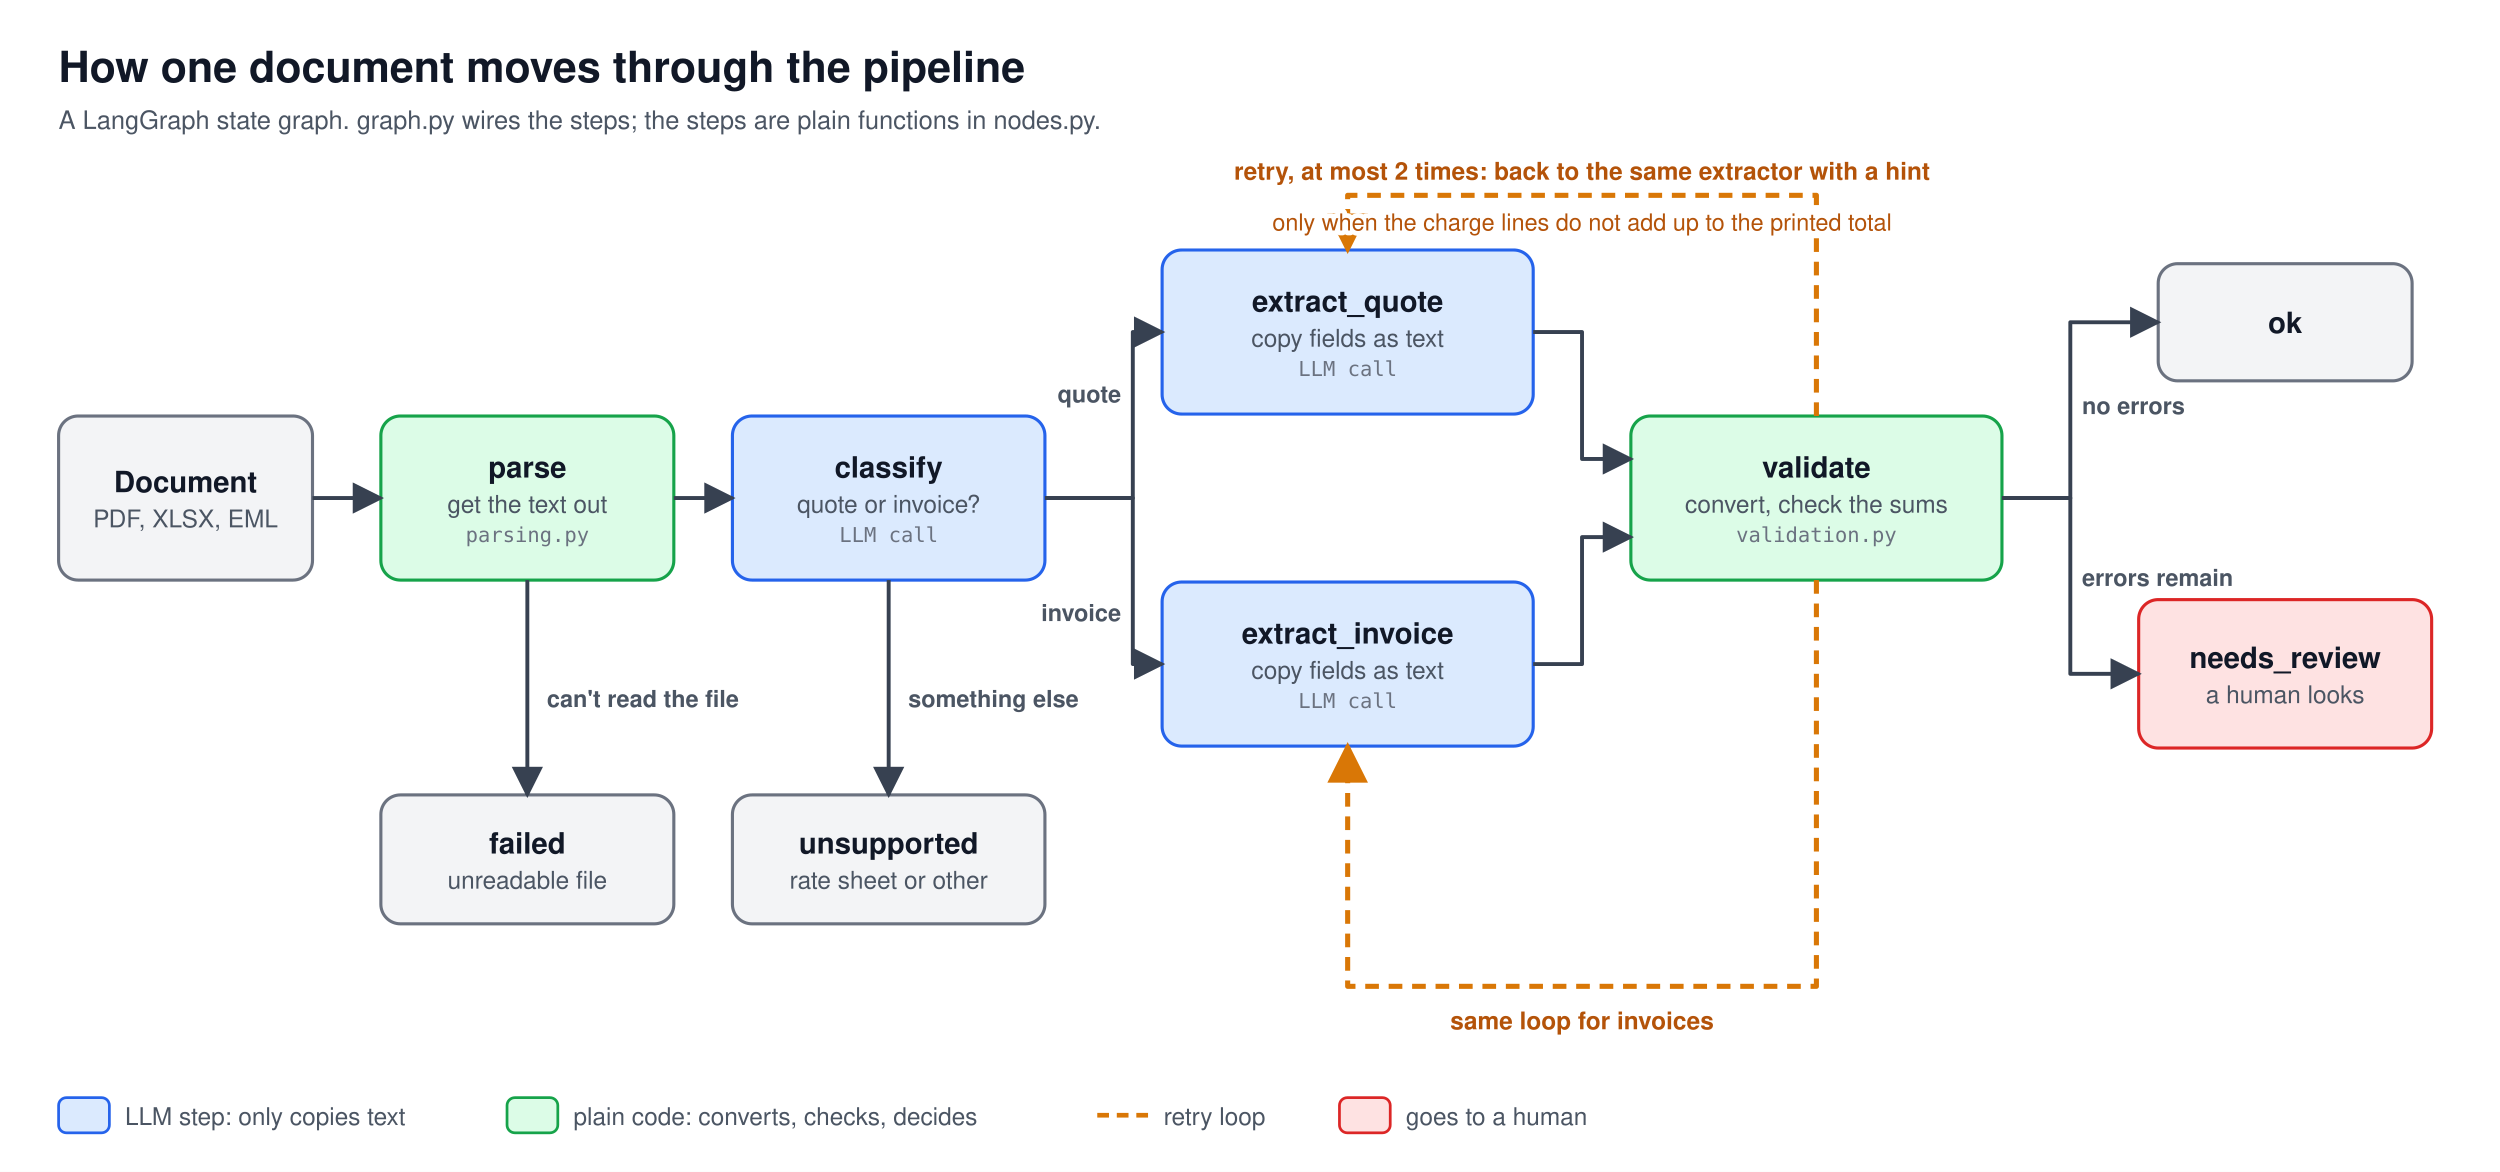
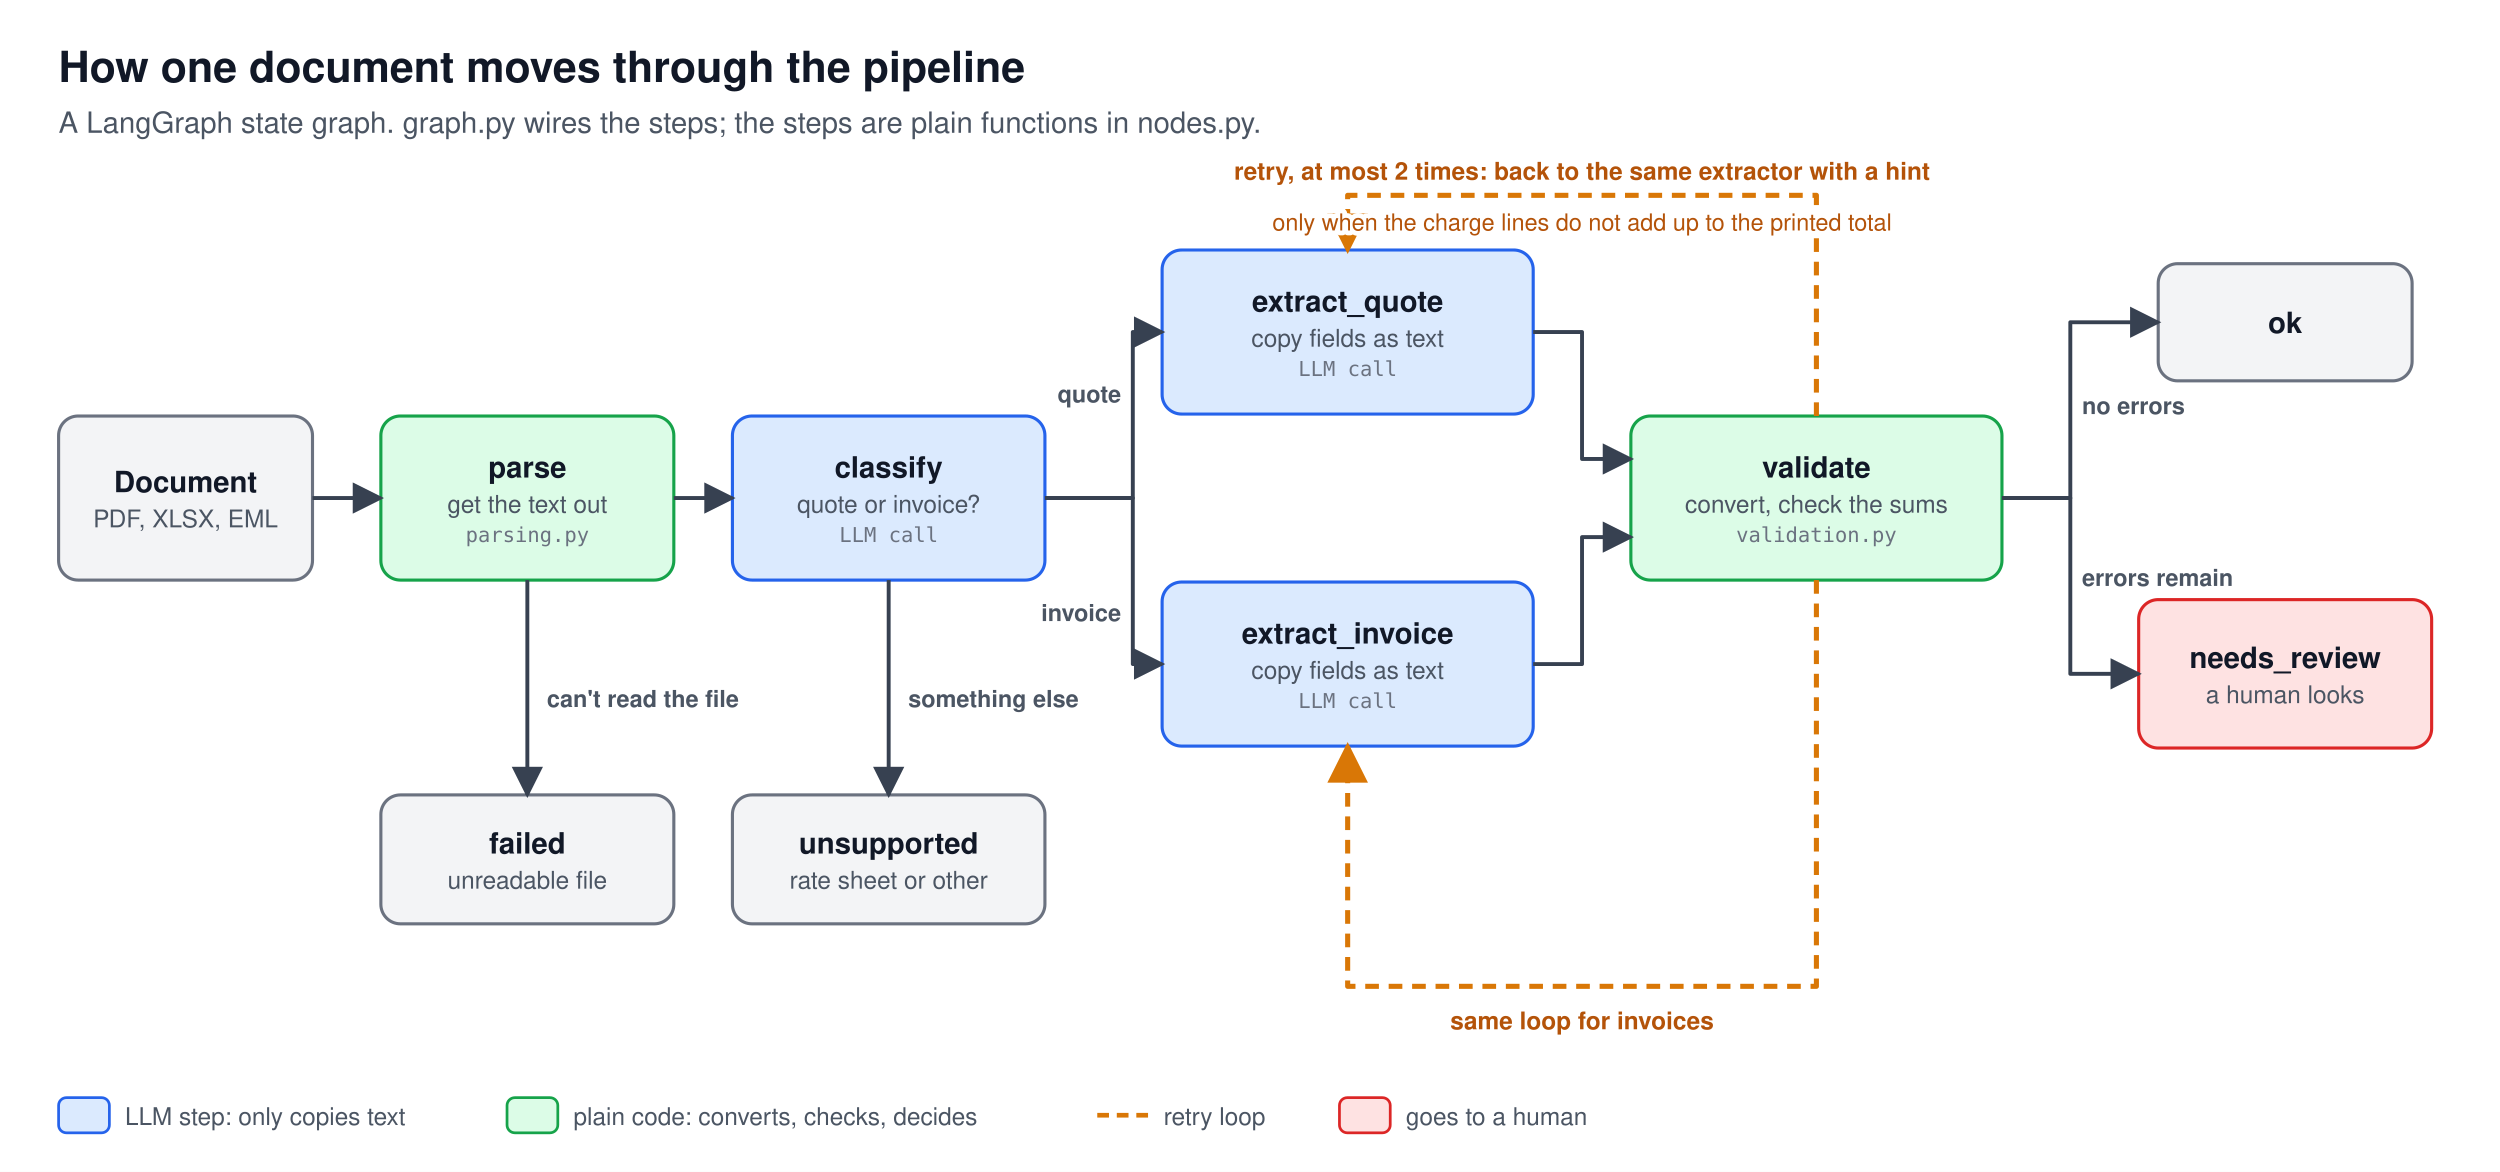
<svg xmlns="http://www.w3.org/2000/svg" viewBox="0 0 1280 600" width="1280" height="600" role="img" aria-labelledby="t d">
  <defs>
    <marker id="a-ink" viewBox="0 0 10 10" refX="9" refY="5" markerWidth="8" markerHeight="8" orient="auto-start-reverse">
      <path d="M0,0 L10,5 L0,10 z" fill="#374151" />
    </marker>
    <marker id="a-retry" viewBox="0 0 10 10" refX="9" refY="5" markerWidth="8" markerHeight="8" orient="auto-start-reverse">
      <path d="M0,0 L10,5 L0,10 z" fill="#d97706" />
    </marker>
    <marker id="a-red" viewBox="0 0 10 10" refX="9" refY="5" markerWidth="8" markerHeight="8" orient="auto-start-reverse">
      <path d="M0,0 L10,5 L0,10 z" fill="#dc2626" />
    </marker>
  </defs>
  <rect width="1280" height="600" fill="#ffffff" />
  <text x="30" y="42" font-family="-apple-system, 'Segoe UI', Helvetica, Arial, sans-serif" font-size="22" font-weight="bold" fill="#111827" text-anchor="start">How one document moves through the pipeline</text>
-   <text x="30" y="66" font-family="-apple-system, 'Segoe UI', Helvetica, Arial, sans-serif" font-size="13" font-weight="normal" fill="#4b5563" text-anchor="start">A LangGraph state graph. graph.py wires the steps; the steps are plain functions in nodes.py.</text>
+   <text x="30" y="68" font-family="-apple-system, 'Segoe UI', Helvetica, Arial, sans-serif" font-size="15" font-weight="normal" fill="#4b5563" text-anchor="start">A LangGraph state graph. graph.py wires the steps; the steps are plain functions in nodes.py.</text>
  <rect x="30.0" y="213.0" width="130" height="84" rx="10" fill="#f3f4f6" stroke="#6b7280" stroke-width="1.6" />
  <text x="95" y="252.0" font-family="-apple-system, 'Segoe UI', Helvetica, Arial, sans-serif" font-size="15" font-weight="bold" fill="#111827" text-anchor="middle">Document</text>
  <text x="95" y="270.0" font-family="-apple-system, 'Segoe UI', Helvetica, Arial, sans-serif" font-size="12.5" font-weight="normal" fill="#4b5563" text-anchor="middle">PDF, XLSX, EML</text>
  <rect x="195.0" y="213.0" width="150" height="84" rx="10" fill="#dcfce7" stroke="#16a34a" stroke-width="1.6" />
  <text x="270" y="244.5" font-family="-apple-system, 'Segoe UI', Helvetica, Arial, sans-serif" font-size="15" font-weight="bold" fill="#111827" text-anchor="middle">parse</text>
  <text x="270" y="262.5" font-family="-apple-system, 'Segoe UI', Helvetica, Arial, sans-serif" font-size="12.5" font-weight="normal" fill="#4b5563" text-anchor="middle">get the text out</text>
  <text x="270" y="277.5" font-family="ui-monospace, 'SF Mono', Menlo, Consolas, monospace" font-size="10.5" font-weight="normal" fill="#6b7280" text-anchor="middle">parsing.py</text>
  <rect x="375.0" y="213.0" width="160" height="84" rx="10" fill="#dbeafe" stroke="#2563eb" stroke-width="1.6" />
  <text x="455" y="244.5" font-family="-apple-system, 'Segoe UI', Helvetica, Arial, sans-serif" font-size="15" font-weight="bold" fill="#111827" text-anchor="middle">classify</text>
  <text x="455" y="262.5" font-family="-apple-system, 'Segoe UI', Helvetica, Arial, sans-serif" font-size="12.5" font-weight="normal" fill="#4b5563" text-anchor="middle">quote or invoice?</text>
  <text x="455" y="277.5" font-family="ui-monospace, 'SF Mono', Menlo, Consolas, monospace" font-size="10.5" font-weight="normal" fill="#6b7280" text-anchor="middle">LLM call</text>
  <rect x="595.0" y="128.0" width="190" height="84" rx="10" fill="#dbeafe" stroke="#2563eb" stroke-width="1.6" />
  <text x="690" y="159.5" font-family="-apple-system, 'Segoe UI', Helvetica, Arial, sans-serif" font-size="15" font-weight="bold" fill="#111827" text-anchor="middle">extract_quote</text>
  <text x="690" y="177.5" font-family="-apple-system, 'Segoe UI', Helvetica, Arial, sans-serif" font-size="12.5" font-weight="normal" fill="#4b5563" text-anchor="middle">copy fields as text</text>
  <text x="690" y="192.5" font-family="ui-monospace, 'SF Mono', Menlo, Consolas, monospace" font-size="10.5" font-weight="normal" fill="#6b7280" text-anchor="middle">LLM call</text>
  <rect x="595.0" y="298.0" width="190" height="84" rx="10" fill="#dbeafe" stroke="#2563eb" stroke-width="1.6" />
  <text x="690" y="329.5" font-family="-apple-system, 'Segoe UI', Helvetica, Arial, sans-serif" font-size="15" font-weight="bold" fill="#111827" text-anchor="middle">extract_invoice</text>
  <text x="690" y="347.5" font-family="-apple-system, 'Segoe UI', Helvetica, Arial, sans-serif" font-size="12.5" font-weight="normal" fill="#4b5563" text-anchor="middle">copy fields as text</text>
  <text x="690" y="362.5" font-family="ui-monospace, 'SF Mono', Menlo, Consolas, monospace" font-size="10.5" font-weight="normal" fill="#6b7280" text-anchor="middle">LLM call</text>
  <rect x="835.0" y="213.0" width="190" height="84" rx="10" fill="#dcfce7" stroke="#16a34a" stroke-width="1.6" />
  <text x="930" y="244.5" font-family="-apple-system, 'Segoe UI', Helvetica, Arial, sans-serif" font-size="15" font-weight="bold" fill="#111827" text-anchor="middle">validate</text>
  <text x="930" y="262.5" font-family="-apple-system, 'Segoe UI', Helvetica, Arial, sans-serif" font-size="12.5" font-weight="normal" fill="#4b5563" text-anchor="middle">convert, check the sums</text>
  <text x="930" y="277.5" font-family="ui-monospace, 'SF Mono', Menlo, Consolas, monospace" font-size="10.5" font-weight="normal" fill="#6b7280" text-anchor="middle">validation.py</text>
  <rect x="1105.0" y="135.0" width="130" height="60" rx="10" fill="#f3f4f6" stroke="#6b7280" stroke-width="1.6" />
  <text x="1170" y="170.5" font-family="-apple-system, 'Segoe UI', Helvetica, Arial, sans-serif" font-size="15" font-weight="bold" fill="#111827" text-anchor="middle">ok</text>
  <rect x="1095.0" y="307.0" width="150" height="76" rx="10" fill="#fee2e2" stroke="#dc2626" stroke-width="1.6" />
  <text x="1170" y="342.0" font-family="-apple-system, 'Segoe UI', Helvetica, Arial, sans-serif" font-size="15" font-weight="bold" fill="#111827" text-anchor="middle">needs_review</text>
  <text x="1170" y="360.0" font-family="-apple-system, 'Segoe UI', Helvetica, Arial, sans-serif" font-size="12.5" font-weight="normal" fill="#4b5563" text-anchor="middle">a human looks</text>
  <rect x="195.0" y="407.0" width="150" height="66" rx="10" fill="#f3f4f6" stroke="#6b7280" stroke-width="1.6" />
  <text x="270" y="437.0" font-family="-apple-system, 'Segoe UI', Helvetica, Arial, sans-serif" font-size="15" font-weight="bold" fill="#111827" text-anchor="middle">failed</text>
  <text x="270" y="455.0" font-family="-apple-system, 'Segoe UI', Helvetica, Arial, sans-serif" font-size="12.5" font-weight="normal" fill="#4b5563" text-anchor="middle">unreadable file</text>
  <rect x="375.0" y="407.0" width="160" height="66" rx="10" fill="#f3f4f6" stroke="#6b7280" stroke-width="1.6" />
  <text x="455" y="437.0" font-family="-apple-system, 'Segoe UI', Helvetica, Arial, sans-serif" font-size="15" font-weight="bold" fill="#111827" text-anchor="middle">unsupported</text>
  <text x="455" y="455.0" font-family="-apple-system, 'Segoe UI', Helvetica, Arial, sans-serif" font-size="12.5" font-weight="normal" fill="#4b5563" text-anchor="middle">rate sheet or other</text>
  <path d="M160,255 L195,255" fill="none" stroke="#374151" stroke-width="2.0" stroke-linejoin="round" marker-end="url(#a-ink)" />
  <path d="M345,255 L375,255" fill="none" stroke="#374151" stroke-width="2.0" stroke-linejoin="round" marker-end="url(#a-ink)" />
  <path d="M535,255 L580,255 L580,170 L595,170" fill="none" stroke="#374151" stroke-width="2.0" stroke-linejoin="round" marker-end="url(#a-ink)" />
  <path d="M535,255 L580,255 L580,340 L595,340" fill="none" stroke="#374151" stroke-width="2.0" stroke-linejoin="round" marker-end="url(#a-ink)" />
  <text x="574" y="206" font-family="-apple-system, 'Segoe UI', Helvetica, Arial, sans-serif" font-size="12" font-weight="bold" fill="#4b5563" text-anchor="end" stroke="#ffffff" stroke-width="5" stroke-linejoin="round" paint-order="stroke">quote</text>
  <text x="574" y="318" font-family="-apple-system, 'Segoe UI', Helvetica, Arial, sans-serif" font-size="12" font-weight="bold" fill="#4b5563" text-anchor="end" stroke="#ffffff" stroke-width="5" stroke-linejoin="round" paint-order="stroke">invoice</text>
  <path d="M785,170 L810,170 L810,235 L835,235" fill="none" stroke="#374151" stroke-width="2.0" stroke-linejoin="round" marker-end="url(#a-ink)" />
  <path d="M785,340 L810,340 L810,275 L835,275" fill="none" stroke="#374151" stroke-width="2.0" stroke-linejoin="round" marker-end="url(#a-ink)" />
  <path d="M1025,255 L1060,255 L1060,165 L1105,165" fill="none" stroke="#374151" stroke-width="2.0" stroke-linejoin="round" marker-end="url(#a-ink)" />
  <path d="M1025,255 L1060,255 L1060,345 L1095,345" fill="none" stroke="#374151" stroke-width="2.0" stroke-linejoin="round" marker-end="url(#a-ink)" />
  <text x="1066" y="212" font-family="-apple-system, 'Segoe UI', Helvetica, Arial, sans-serif" font-size="12" font-weight="bold" fill="#4b5563" text-anchor="start" stroke="#ffffff" stroke-width="5" stroke-linejoin="round" paint-order="stroke">no errors</text>
  <text x="1066" y="300" font-family="-apple-system, 'Segoe UI', Helvetica, Arial, sans-serif" font-size="12" font-weight="bold" fill="#4b5563" text-anchor="start" stroke="#ffffff" stroke-width="5" stroke-linejoin="round" paint-order="stroke">errors remain</text>
  <path d="M270,297 L270,407" fill="none" stroke="#374151" stroke-width="2.0" stroke-linejoin="round" marker-end="url(#a-ink)" />
  <text x="280" y="362" font-family="-apple-system, 'Segoe UI', Helvetica, Arial, sans-serif" font-size="12" font-weight="bold" fill="#4b5563" text-anchor="start" stroke="#ffffff" stroke-width="5" stroke-linejoin="round" paint-order="stroke">can't read the file</text>
  <path d="M455,297 L455,407" fill="none" stroke="#374151" stroke-width="2.0" stroke-linejoin="round" marker-end="url(#a-ink)" />
  <text x="465" y="362" font-family="-apple-system, 'Segoe UI', Helvetica, Arial, sans-serif" font-size="12" font-weight="bold" fill="#4b5563" text-anchor="start" stroke="#ffffff" stroke-width="5" stroke-linejoin="round" paint-order="stroke">something else</text>
  <path d="M930,213 L930,100 L690,100 L690,128" fill="none" stroke="#d97706" stroke-width="2.6" stroke-linejoin="round" marker-end="url(#a-retry)" stroke-dasharray="7 5" />
  <text x="810" y="92" font-family="-apple-system, 'Segoe UI', Helvetica, Arial, sans-serif" font-size="12.5" font-weight="bold" fill="#b45309" text-anchor="middle" stroke="#ffffff" stroke-width="5" stroke-linejoin="round" paint-order="stroke">retry, at most 2 times: back to the same extractor with a hint</text>
  <text x="810" y="118" font-family="-apple-system, 'Segoe UI', Helvetica, Arial, sans-serif" font-size="12" font-weight="normal" fill="#b45309" text-anchor="middle" stroke="#ffffff" stroke-width="5" stroke-linejoin="round" paint-order="stroke">only when the charge lines do not add up to the printed total</text>
  <path d="M930,297 L930,505 L690,505 L690,382" fill="none" stroke="#d97706" stroke-width="2.6" stroke-linejoin="round" marker-end="url(#a-retry)" stroke-dasharray="7 5" />
  <text x="810" y="527" font-family="-apple-system, 'Segoe UI', Helvetica, Arial, sans-serif" font-size="12.5" font-weight="bold" fill="#b45309" text-anchor="middle" stroke="#ffffff" stroke-width="5" stroke-linejoin="round" paint-order="stroke">same loop for invoices</text>
  <rect x="30" y="562" width="26" height="18" rx="4" fill="#dbeafe" stroke="#2563eb" stroke-width="1.4" />
  <text x="64" y="576" font-family="-apple-system, 'Segoe UI', Helvetica, Arial, sans-serif" font-size="12.5" font-weight="normal" fill="#4b5563" text-anchor="start">LLM step: only copies text</text>
  <rect x="259.6" y="562" width="26" height="18" rx="4" fill="#dcfce7" stroke="#16a34a" stroke-width="1.4" />
  <text x="293.6" y="576" font-family="-apple-system, 'Segoe UI', Helvetica, Arial, sans-serif" font-size="12.5" font-weight="normal" fill="#4b5563" text-anchor="start">plain code: converts, checks, decides</text>
  <line x1="561.8" y1="571" x2="587.8" y2="571" stroke="#d97706" stroke-width="2.4" stroke-dasharray="6 4" />
  <text x="595.8" y="576" font-family="-apple-system, 'Segoe UI', Helvetica, Arial, sans-serif" font-size="12.5" font-weight="normal" fill="#4b5563" text-anchor="start">retry loop</text>
  <rect x="685.8" y="562" width="26" height="18" rx="4" fill="#fee2e2" stroke="#dc2626" stroke-width="1.4" />
  <text x="719.8" y="576" font-family="-apple-system, 'Segoe UI', Helvetica, Arial, sans-serif" font-size="12.5" font-weight="normal" fill="#4b5563" text-anchor="start">goes to a human</text>
</svg>
